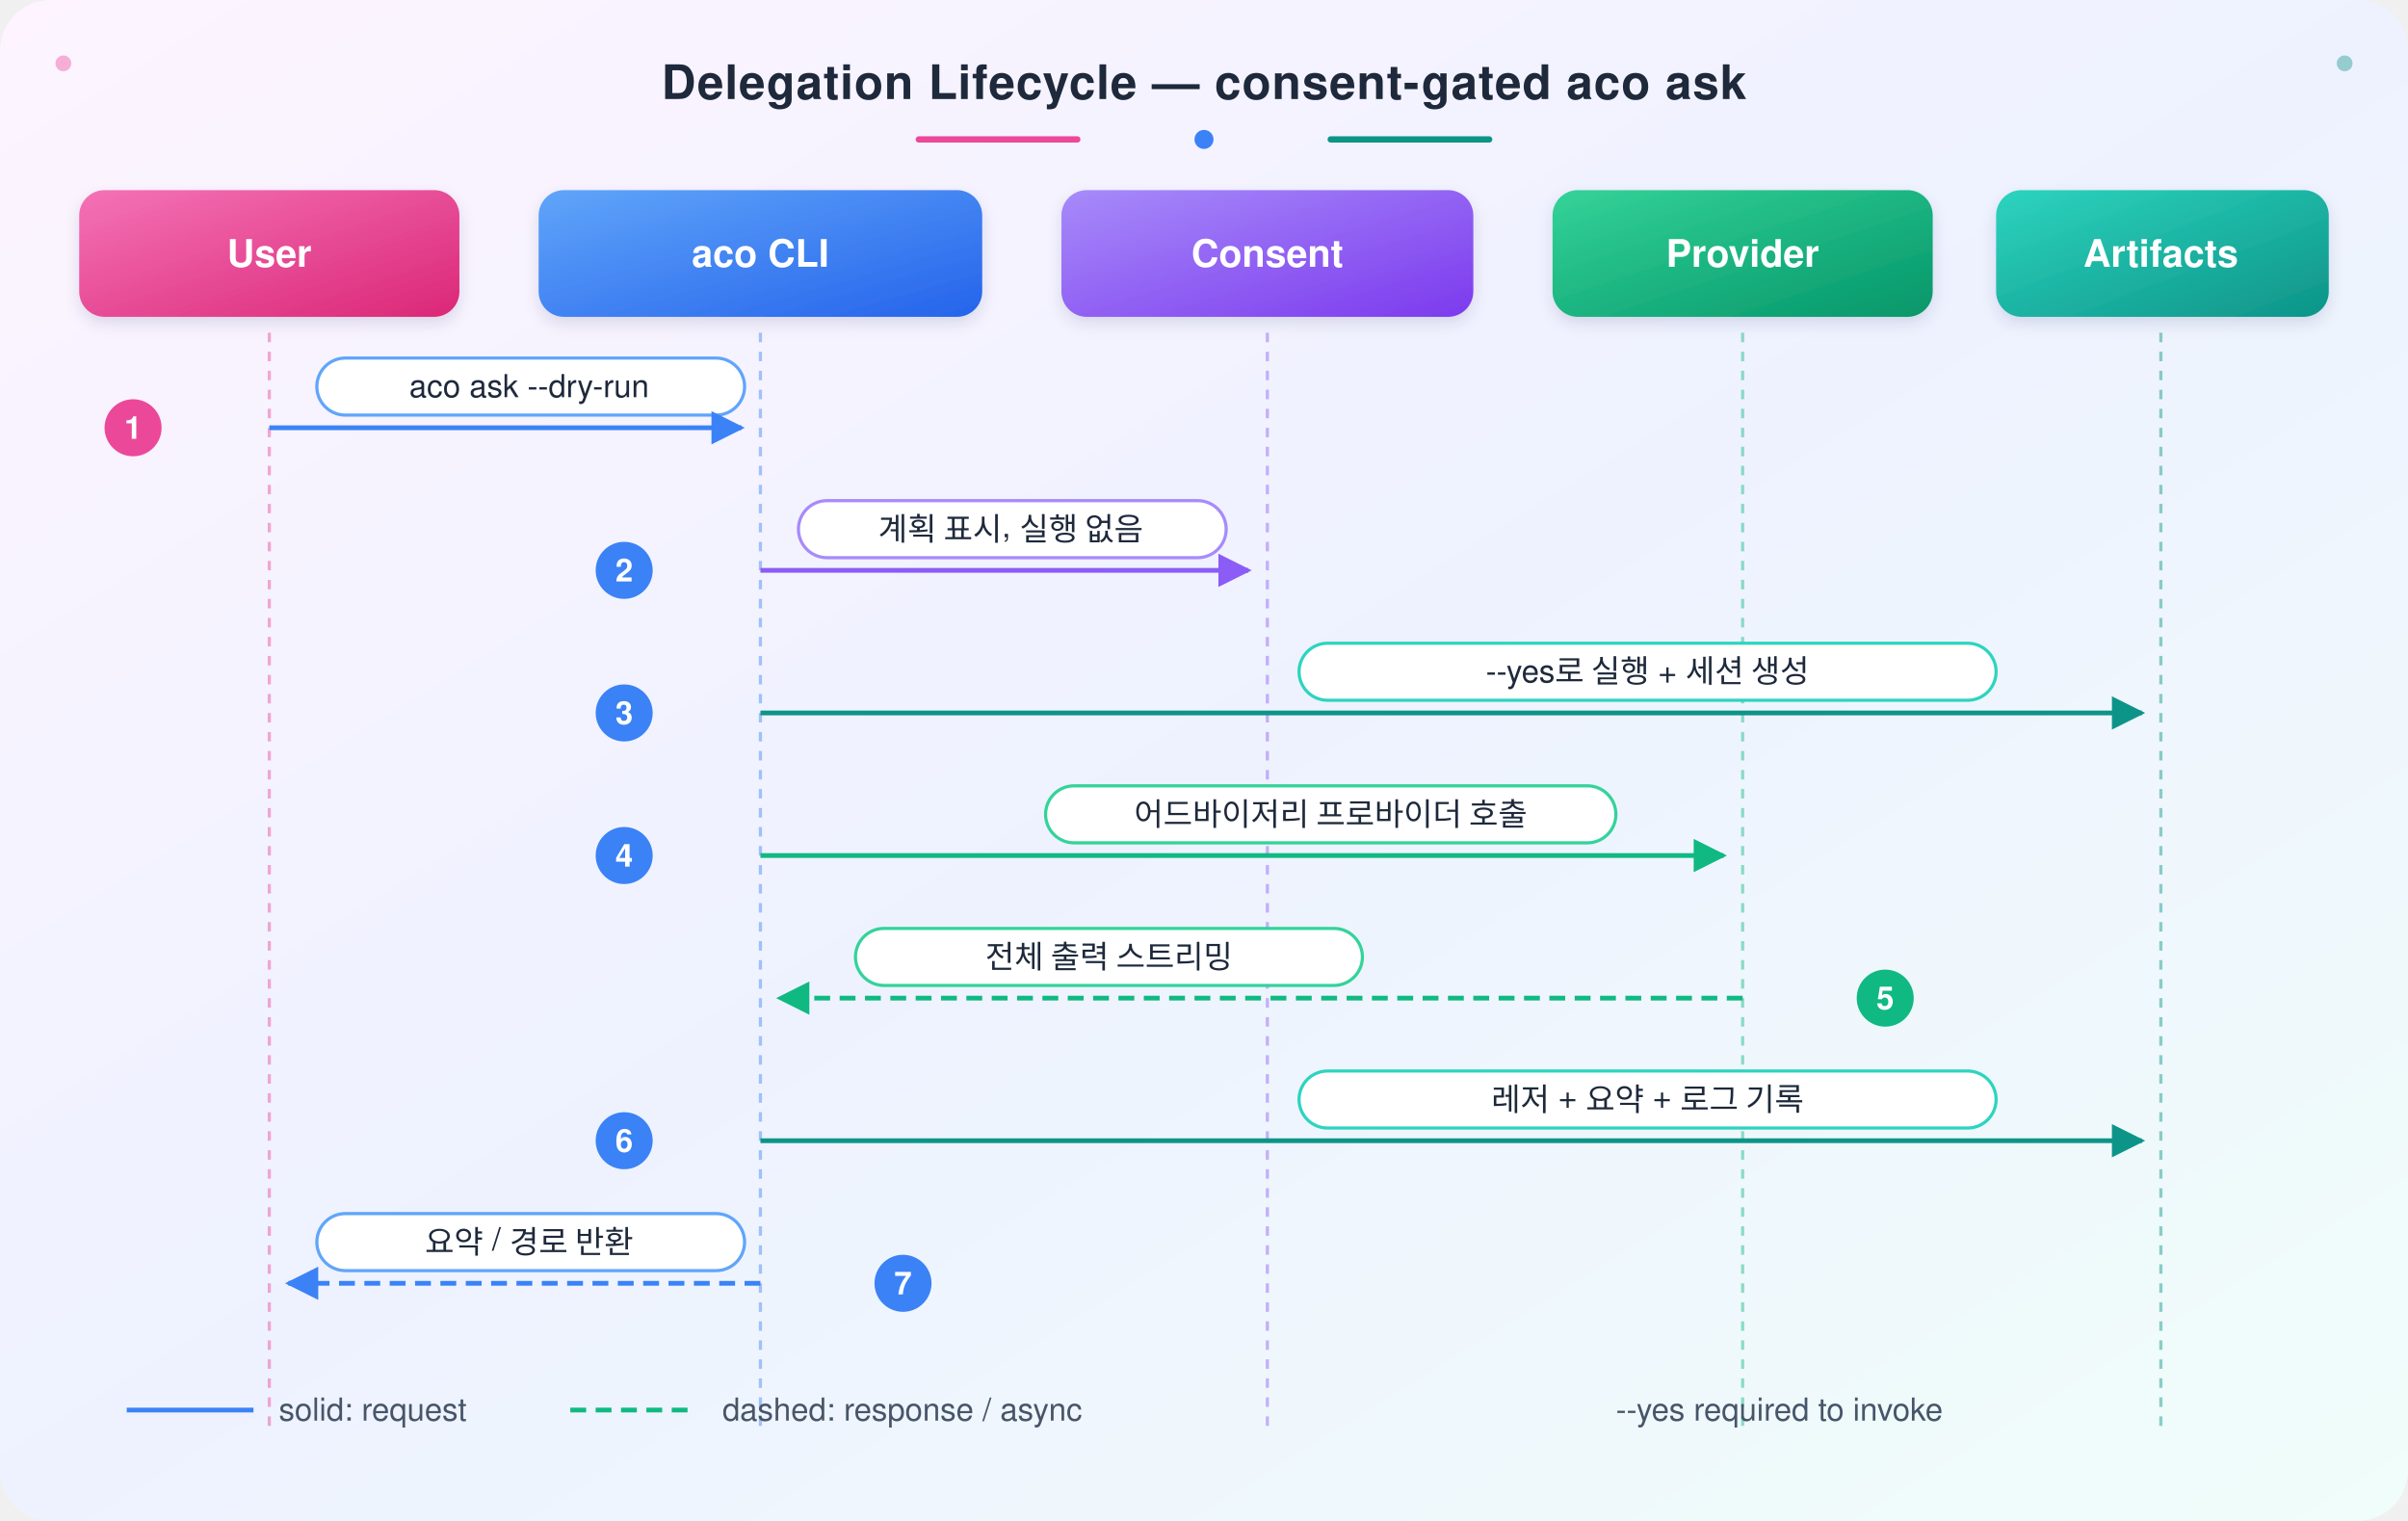
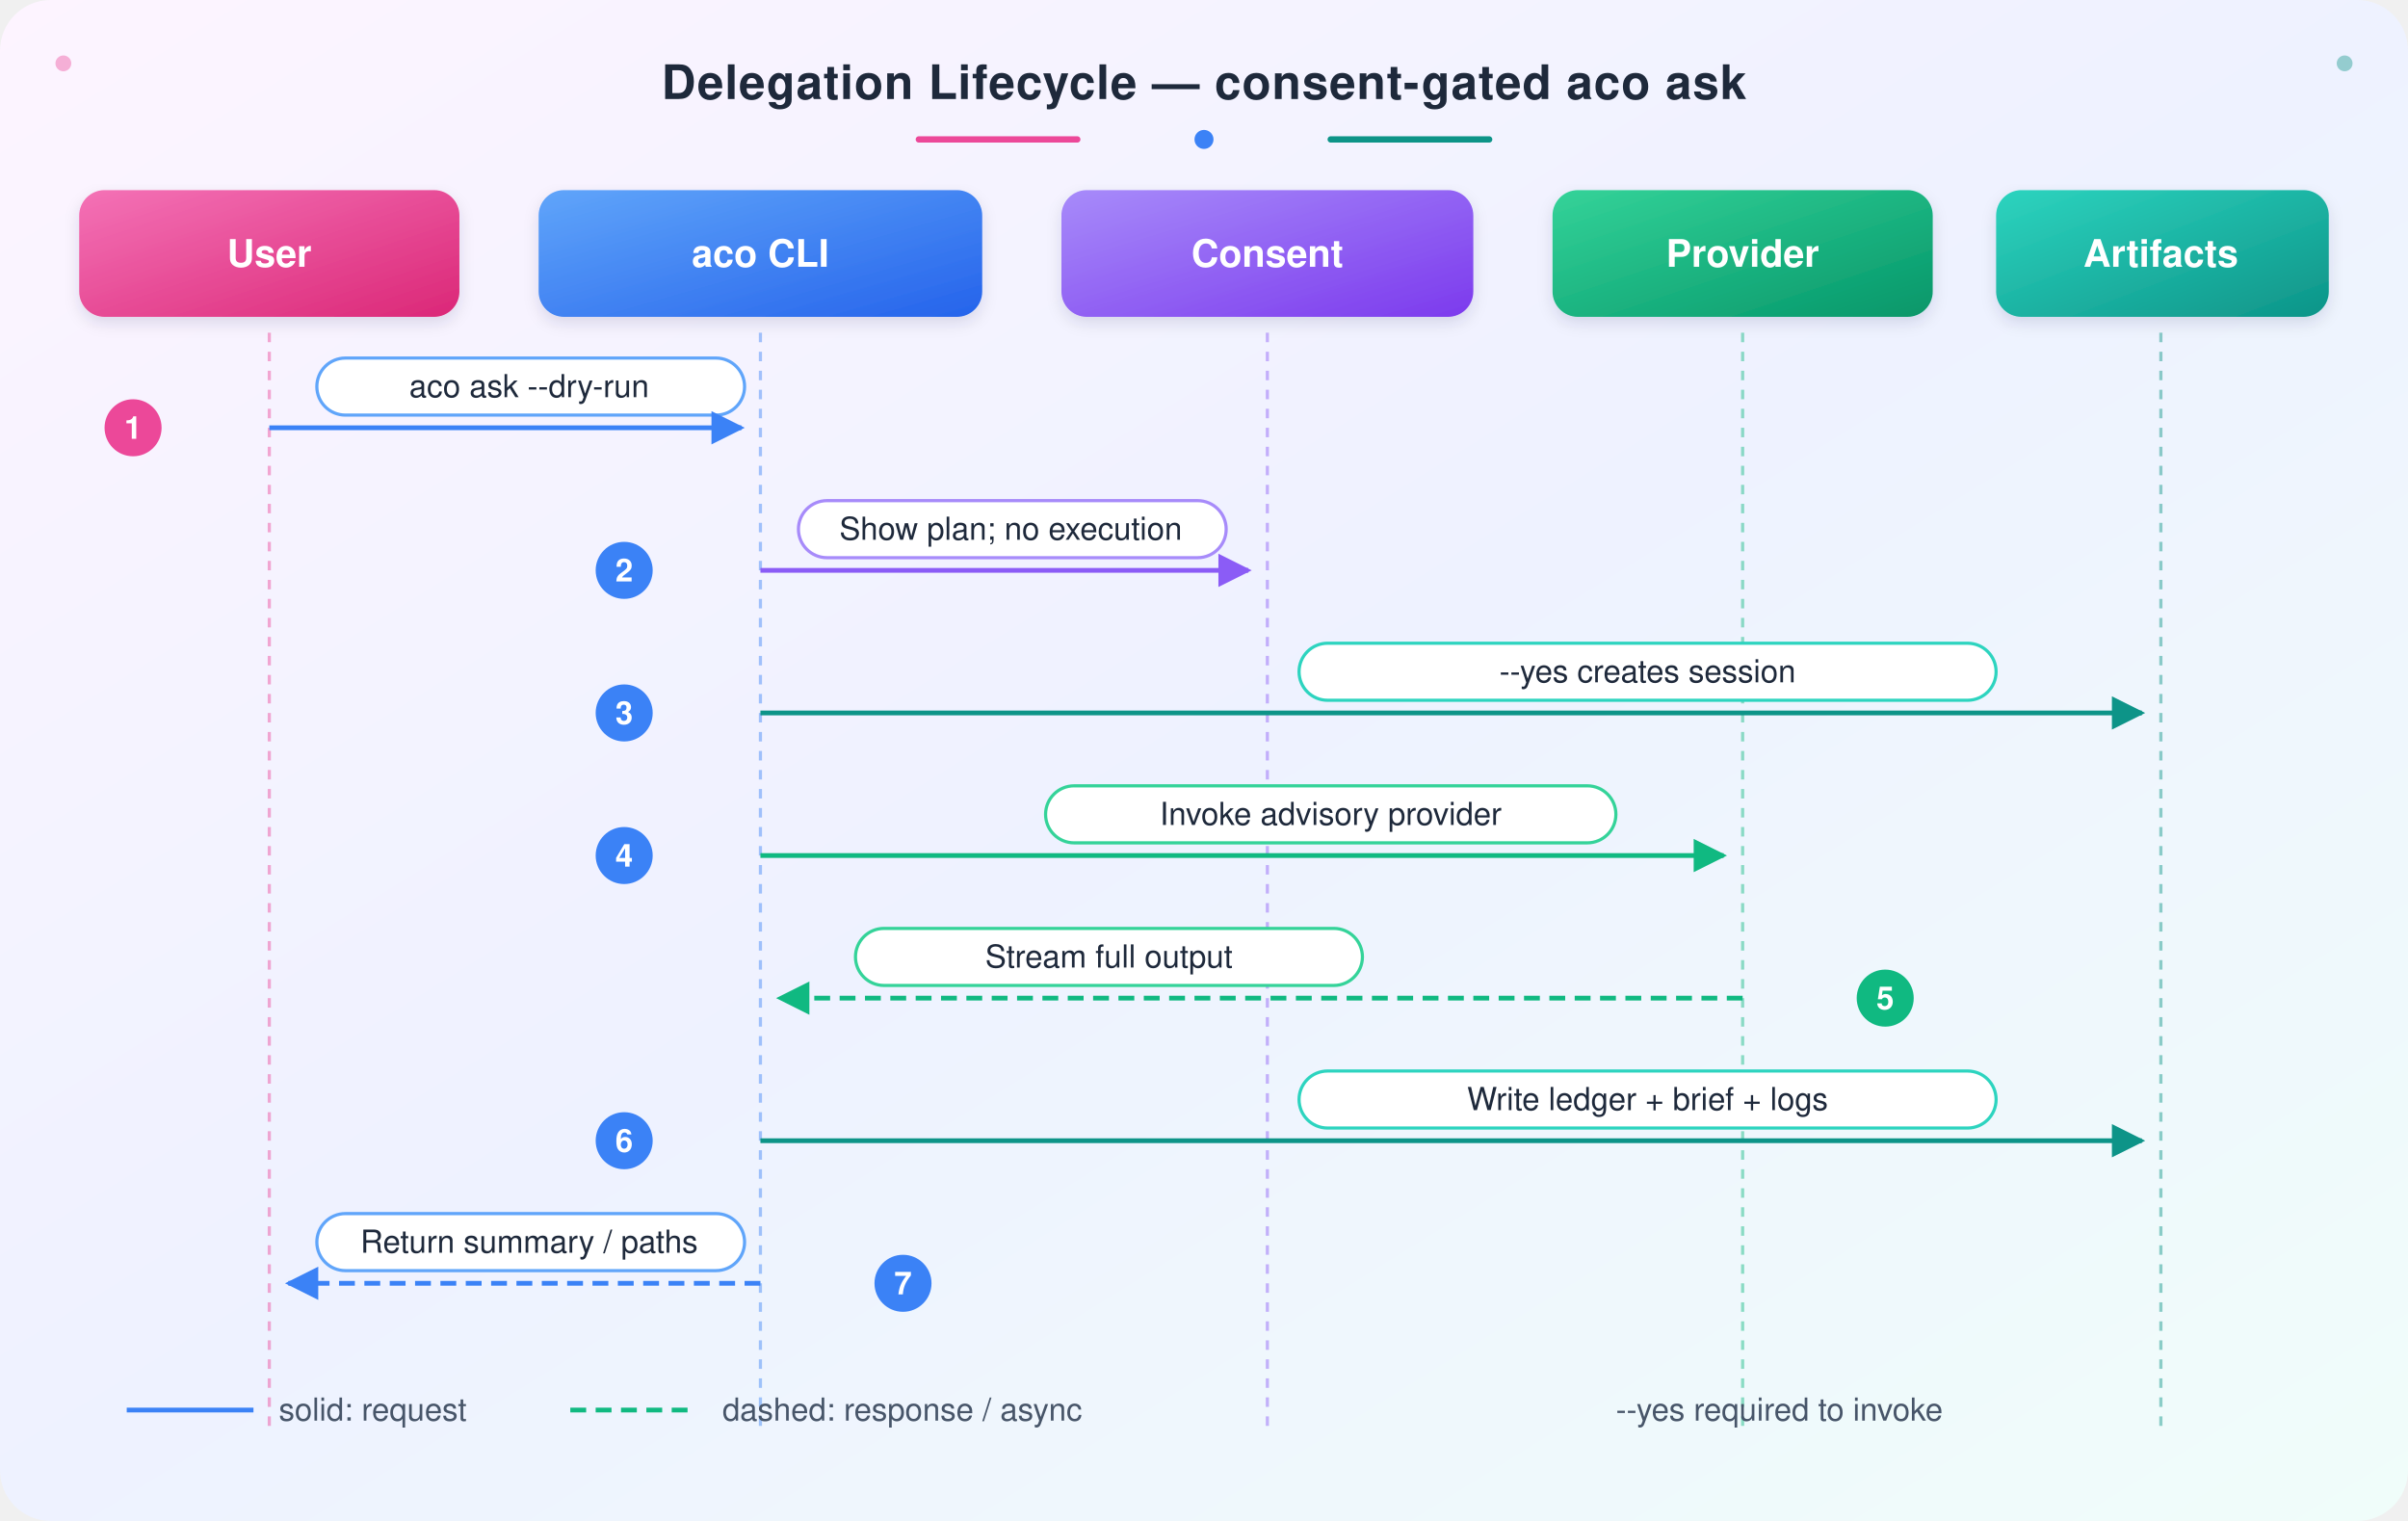
<svg xmlns="http://www.w3.org/2000/svg" viewBox="0 0 760 480" font-family="'Helvetica Neue',Helvetica,Arial,sans-serif">
  <defs>
    <linearGradient id="bg-sl" x1="0%" y1="0%" x2="100%" y2="100%">
      <stop offset="0%" stop-color="#fdf4ff" />
      <stop offset="50%" stop-color="#eef2ff" />
      <stop offset="100%" stop-color="#f0fdfa" />
    </linearGradient>
    <linearGradient id="usr-sl" x1="0%" y1="0%" x2="100%" y2="100%">
      <stop offset="0%" stop-color="#f472b6" />
      <stop offset="100%" stop-color="#db2777" />
    </linearGradient>
    <linearGradient id="cli-sl" x1="0%" y1="0%" x2="100%" y2="100%">
      <stop offset="0%" stop-color="#60a5fa" />
      <stop offset="100%" stop-color="#2563eb" />
    </linearGradient>
    <linearGradient id="con-sl" x1="0%" y1="0%" x2="100%" y2="100%">
      <stop offset="0%" stop-color="#a78bfa" />
      <stop offset="100%" stop-color="#7c3aed" />
    </linearGradient>
    <linearGradient id="prv-sl" x1="0%" y1="0%" x2="100%" y2="100%">
      <stop offset="0%" stop-color="#34d399" />
      <stop offset="100%" stop-color="#059669" />
    </linearGradient>
    <linearGradient id="art-sl" x1="0%" y1="0%" x2="100%" y2="100%">
      <stop offset="0%" stop-color="#2dd4bf" />
      <stop offset="100%" stop-color="#0d9488" />
    </linearGradient>
    <filter id="sh-sl" x="-10%" y="-10%" width="120%" height="130%">
      <feGaussianBlur in="SourceAlpha" stdDeviation="2.5" />
      <feOffset dx="0" dy="2" result="ob" />
      <feFlood flood-color="#1e1b4b" flood-opacity="0.12" />
      <feComposite in2="ob" operator="in" />
      <feMerge>
        <feMergeNode />
        <feMergeNode in="SourceGraphic" />
      </feMerge>
    </filter>
    <marker id="arr-b-sl" viewBox="0 0 10 10" refX="9" refY="5" markerWidth="7" markerHeight="7" orient="auto">
      <path d="M 0 0 L 10 5 L 0 10 z" fill="#3b82f6" />
    </marker>
    <marker id="arr-p-sl" viewBox="0 0 10 10" refX="9" refY="5" markerWidth="7" markerHeight="7" orient="auto">
      <path d="M 0 0 L 10 5 L 0 10 z" fill="#8b5cf6" />
    </marker>
    <marker id="arr-t-sl" viewBox="0 0 10 10" refX="9" refY="5" markerWidth="7" markerHeight="7" orient="auto">
      <path d="M 0 0 L 10 5 L 0 10 z" fill="#0d9488" />
    </marker>
    <marker id="arr-g-sl" viewBox="0 0 10 10" refX="9" refY="5" markerWidth="7" markerHeight="7" orient="auto">
      <path d="M 0 0 L 10 5 L 0 10 z" fill="#10b981" />
    </marker>
  </defs>
  <rect width="760" height="480" rx="16" fill="url(#bg-sl)" />
  <circle cx="20" cy="20" r="2.5" fill="#ec4899" opacity="0.4" />
  <circle cx="740" cy="20" r="2.5" fill="#0d9488" opacity="0.4" />
  <text x="380" y="26" text-anchor="middle" dominant-baseline="middle" font-size="15" font-weight="700" fill="#1e293b" letter-spacing="0.3">Delegation Lifecycle — consent-gated aco ask</text>
  <line x1="290" y1="44" x2="340" y2="44" stroke="#ec4899" stroke-width="2" stroke-linecap="round" />
  <line x1="420" y1="44" x2="470" y2="44" stroke="#0d9488" stroke-width="2" stroke-linecap="round" />
  <circle cx="380" cy="44" r="3" fill="#3b82f6" />
  <g filter="url(#sh-sl)">
    <rect x="25" y="60" width="120" height="40" rx="8" fill="url(#usr-sl)" />
  </g>
  <text x="85" y="80" text-anchor="middle" dominant-baseline="middle" font-size="12" font-weight="700" fill="white">User</text>
  <g filter="url(#sh-sl)">
    <rect x="170" y="60" width="140" height="40" rx="8" fill="url(#cli-sl)" />
  </g>
  <text x="240" y="80" text-anchor="middle" dominant-baseline="middle" font-size="12" font-weight="700" fill="white">aco CLI</text>
  <g filter="url(#sh-sl)">
    <rect x="335" y="60" width="130" height="40" rx="8" fill="url(#con-sl)" />
  </g>
  <text x="400" y="80" text-anchor="middle" dominant-baseline="middle" font-size="12" font-weight="700" fill="white">Consent</text>
  <g filter="url(#sh-sl)">
    <rect x="490" y="60" width="120" height="40" rx="8" fill="url(#prv-sl)" />
  </g>
  <text x="550" y="80" text-anchor="middle" dominant-baseline="middle" font-size="12" font-weight="700" fill="white">Provider</text>
  <g filter="url(#sh-sl)">
    <rect x="630" y="60" width="105" height="40" rx="8" fill="url(#art-sl)" />
  </g>
  <text x="682" y="80" text-anchor="middle" dominant-baseline="middle" font-size="12" font-weight="700" fill="white">Artifacts</text>
  <line x1="85" y1="105" x2="85" y2="450" stroke="#ec4899" stroke-width="1" stroke-dasharray="3,3" opacity="0.45" />
  <line x1="240" y1="105" x2="240" y2="450" stroke="#3b82f6" stroke-width="1" stroke-dasharray="3,3" opacity="0.45" />
  <line x1="400" y1="105" x2="400" y2="450" stroke="#8b5cf6" stroke-width="1" stroke-dasharray="3,3" opacity="0.45" />
  <line x1="550" y1="105" x2="550" y2="450" stroke="#10b981" stroke-width="1" stroke-dasharray="3,3" opacity="0.45" />
  <line x1="682" y1="105" x2="682" y2="450" stroke="#0d9488" stroke-width="1" stroke-dasharray="3,3" opacity="0.45" />
  <circle cx="42" cy="135" r="9" fill="#ec4899" />
  <text x="42" y="135" text-anchor="middle" dominant-baseline="middle" font-size="10" font-weight="700" fill="white">1</text>
  <rect x="100" y="113" width="135" height="18" rx="9" fill="white" stroke="#60a5fa" stroke-width="1" />
  <text x="167" y="122" text-anchor="middle" dominant-baseline="middle" font-size="10" font-weight="500" fill="#1e293b">aco ask --dry-run</text>
  <line x1="85" y1="135" x2="234" y2="135" stroke="#3b82f6" stroke-width="1.5" marker-end="url(#arr-b-sl)" />
  <circle cx="197" cy="180" r="9" fill="#3b82f6" />
  <text x="197" y="180" text-anchor="middle" dominant-baseline="middle" font-size="10" font-weight="700" fill="white">2</text>
  <rect x="252" y="158" width="135" height="18" rx="9" fill="white" stroke="#a78bfa" stroke-width="1" />
-   <text x="319" y="167" text-anchor="middle" dominant-baseline="middle" font-size="10" font-weight="500" fill="#1e293b">계획 표시, 실행 없음</text>
+   <text x="319" y="167" text-anchor="middle" dominant-baseline="middle" font-size="10" font-weight="500" fill="#1e293b">Show plan; no execution</text>
  <line x1="240" y1="180" x2="394" y2="180" stroke="#8b5cf6" stroke-width="1.5" marker-end="url(#arr-p-sl)" />
  <circle cx="197" cy="225" r="9" fill="#3b82f6" />
  <text x="197" y="225" text-anchor="middle" dominant-baseline="middle" font-size="10" font-weight="700" fill="white">3</text>
  <rect x="410" y="203" width="220" height="18" rx="9" fill="white" stroke="#2dd4bf" stroke-width="1" />
-   <text x="520" y="212" text-anchor="middle" dominant-baseline="middle" font-size="10" font-weight="500" fill="#1e293b">--yes로 실행 + 세션 생성</text>
+   <text x="520" y="212" text-anchor="middle" dominant-baseline="middle" font-size="10" font-weight="500" fill="#1e293b">--yes creates session</text>
  <line x1="240" y1="225" x2="676" y2="225" stroke="#0d9488" stroke-width="1.5" marker-end="url(#arr-t-sl)" />
  <circle cx="197" cy="270" r="9" fill="#3b82f6" />
  <text x="197" y="270" text-anchor="middle" dominant-baseline="middle" font-size="10" font-weight="700" fill="white">4</text>
  <rect x="330" y="248" width="180" height="18" rx="9" fill="white" stroke="#34d399" stroke-width="1" />
-   <text x="420" y="257" text-anchor="middle" dominant-baseline="middle" font-size="10" font-weight="500" fill="#1e293b">어드바이저리 프로바이더 호출</text>
+   <text x="420" y="257" text-anchor="middle" dominant-baseline="middle" font-size="10" font-weight="500" fill="#1e293b">Invoke advisory provider</text>
  <line x1="240" y1="270" x2="544" y2="270" stroke="#10b981" stroke-width="1.5" marker-end="url(#arr-g-sl)" />
  <circle cx="595" cy="315" r="9" fill="#10b981" />
  <text x="595" y="315" text-anchor="middle" dominant-baseline="middle" font-size="10" font-weight="700" fill="white">5</text>
  <rect x="270" y="293" width="160" height="18" rx="9" fill="white" stroke="#34d399" stroke-width="1" />
-   <text x="350" y="302" text-anchor="middle" dominant-baseline="middle" font-size="10" font-weight="500" fill="#1e293b">전체 출력 스트리밍</text>
+   <text x="350" y="302" text-anchor="middle" dominant-baseline="middle" font-size="10" font-weight="500" fill="#1e293b">Stream full output</text>
  <line x1="550" y1="315" x2="246" y2="315" stroke="#10b981" stroke-width="1.5" stroke-dasharray="5,3" marker-end="url(#arr-g-sl)" />
  <circle cx="197" cy="360" r="9" fill="#3b82f6" />
  <text x="197" y="360" text-anchor="middle" dominant-baseline="middle" font-size="10" font-weight="700" fill="white">6</text>
  <rect x="410" y="338" width="220" height="18" rx="9" fill="white" stroke="#2dd4bf" stroke-width="1" />
-   <text x="520" y="347" text-anchor="middle" dominant-baseline="middle" font-size="10" font-weight="500" fill="#1e293b">레저 + 요약 + 로그 기록</text>
+   <text x="520" y="347" text-anchor="middle" dominant-baseline="middle" font-size="10" font-weight="500" fill="#1e293b">Write ledger + brief + logs</text>
  <line x1="240" y1="360" x2="676" y2="360" stroke="#0d9488" stroke-width="1.5" marker-end="url(#arr-t-sl)" />
  <circle cx="285" cy="405" r="9" fill="#3b82f6" />
  <text x="285" y="405" text-anchor="middle" dominant-baseline="middle" font-size="10" font-weight="700" fill="white">7</text>
  <rect x="100" y="383" width="135" height="18" rx="9" fill="white" stroke="#60a5fa" stroke-width="1" />
-   <text x="167" y="392" text-anchor="middle" dominant-baseline="middle" font-size="10" font-weight="500" fill="#1e293b">요약 / 경로 반환</text>
+   <text x="167" y="392" text-anchor="middle" dominant-baseline="middle" font-size="10" font-weight="500" fill="#1e293b">Return summary / paths</text>
  <line x1="240" y1="405" x2="91" y2="405" stroke="#3b82f6" stroke-width="1.5" stroke-dasharray="5,3" marker-end="url(#arr-b-sl)" />
  <line x1="40" y1="445" x2="80" y2="445" stroke="#3b82f6" stroke-width="1.5" />
  <text x="88" y="445" dominant-baseline="middle" font-size="10" fill="#475569">solid: request</text>
  <line x1="180" y1="445" x2="220" y2="445" stroke="#10b981" stroke-width="1.5" stroke-dasharray="5,3" />
  <text x="228" y="445" dominant-baseline="middle" font-size="10" fill="#475569">dashed: response / async</text>
  <text x="510" y="445" dominant-baseline="middle" font-size="10" fill="#475569">--yes required to invoke</text>
</svg>
